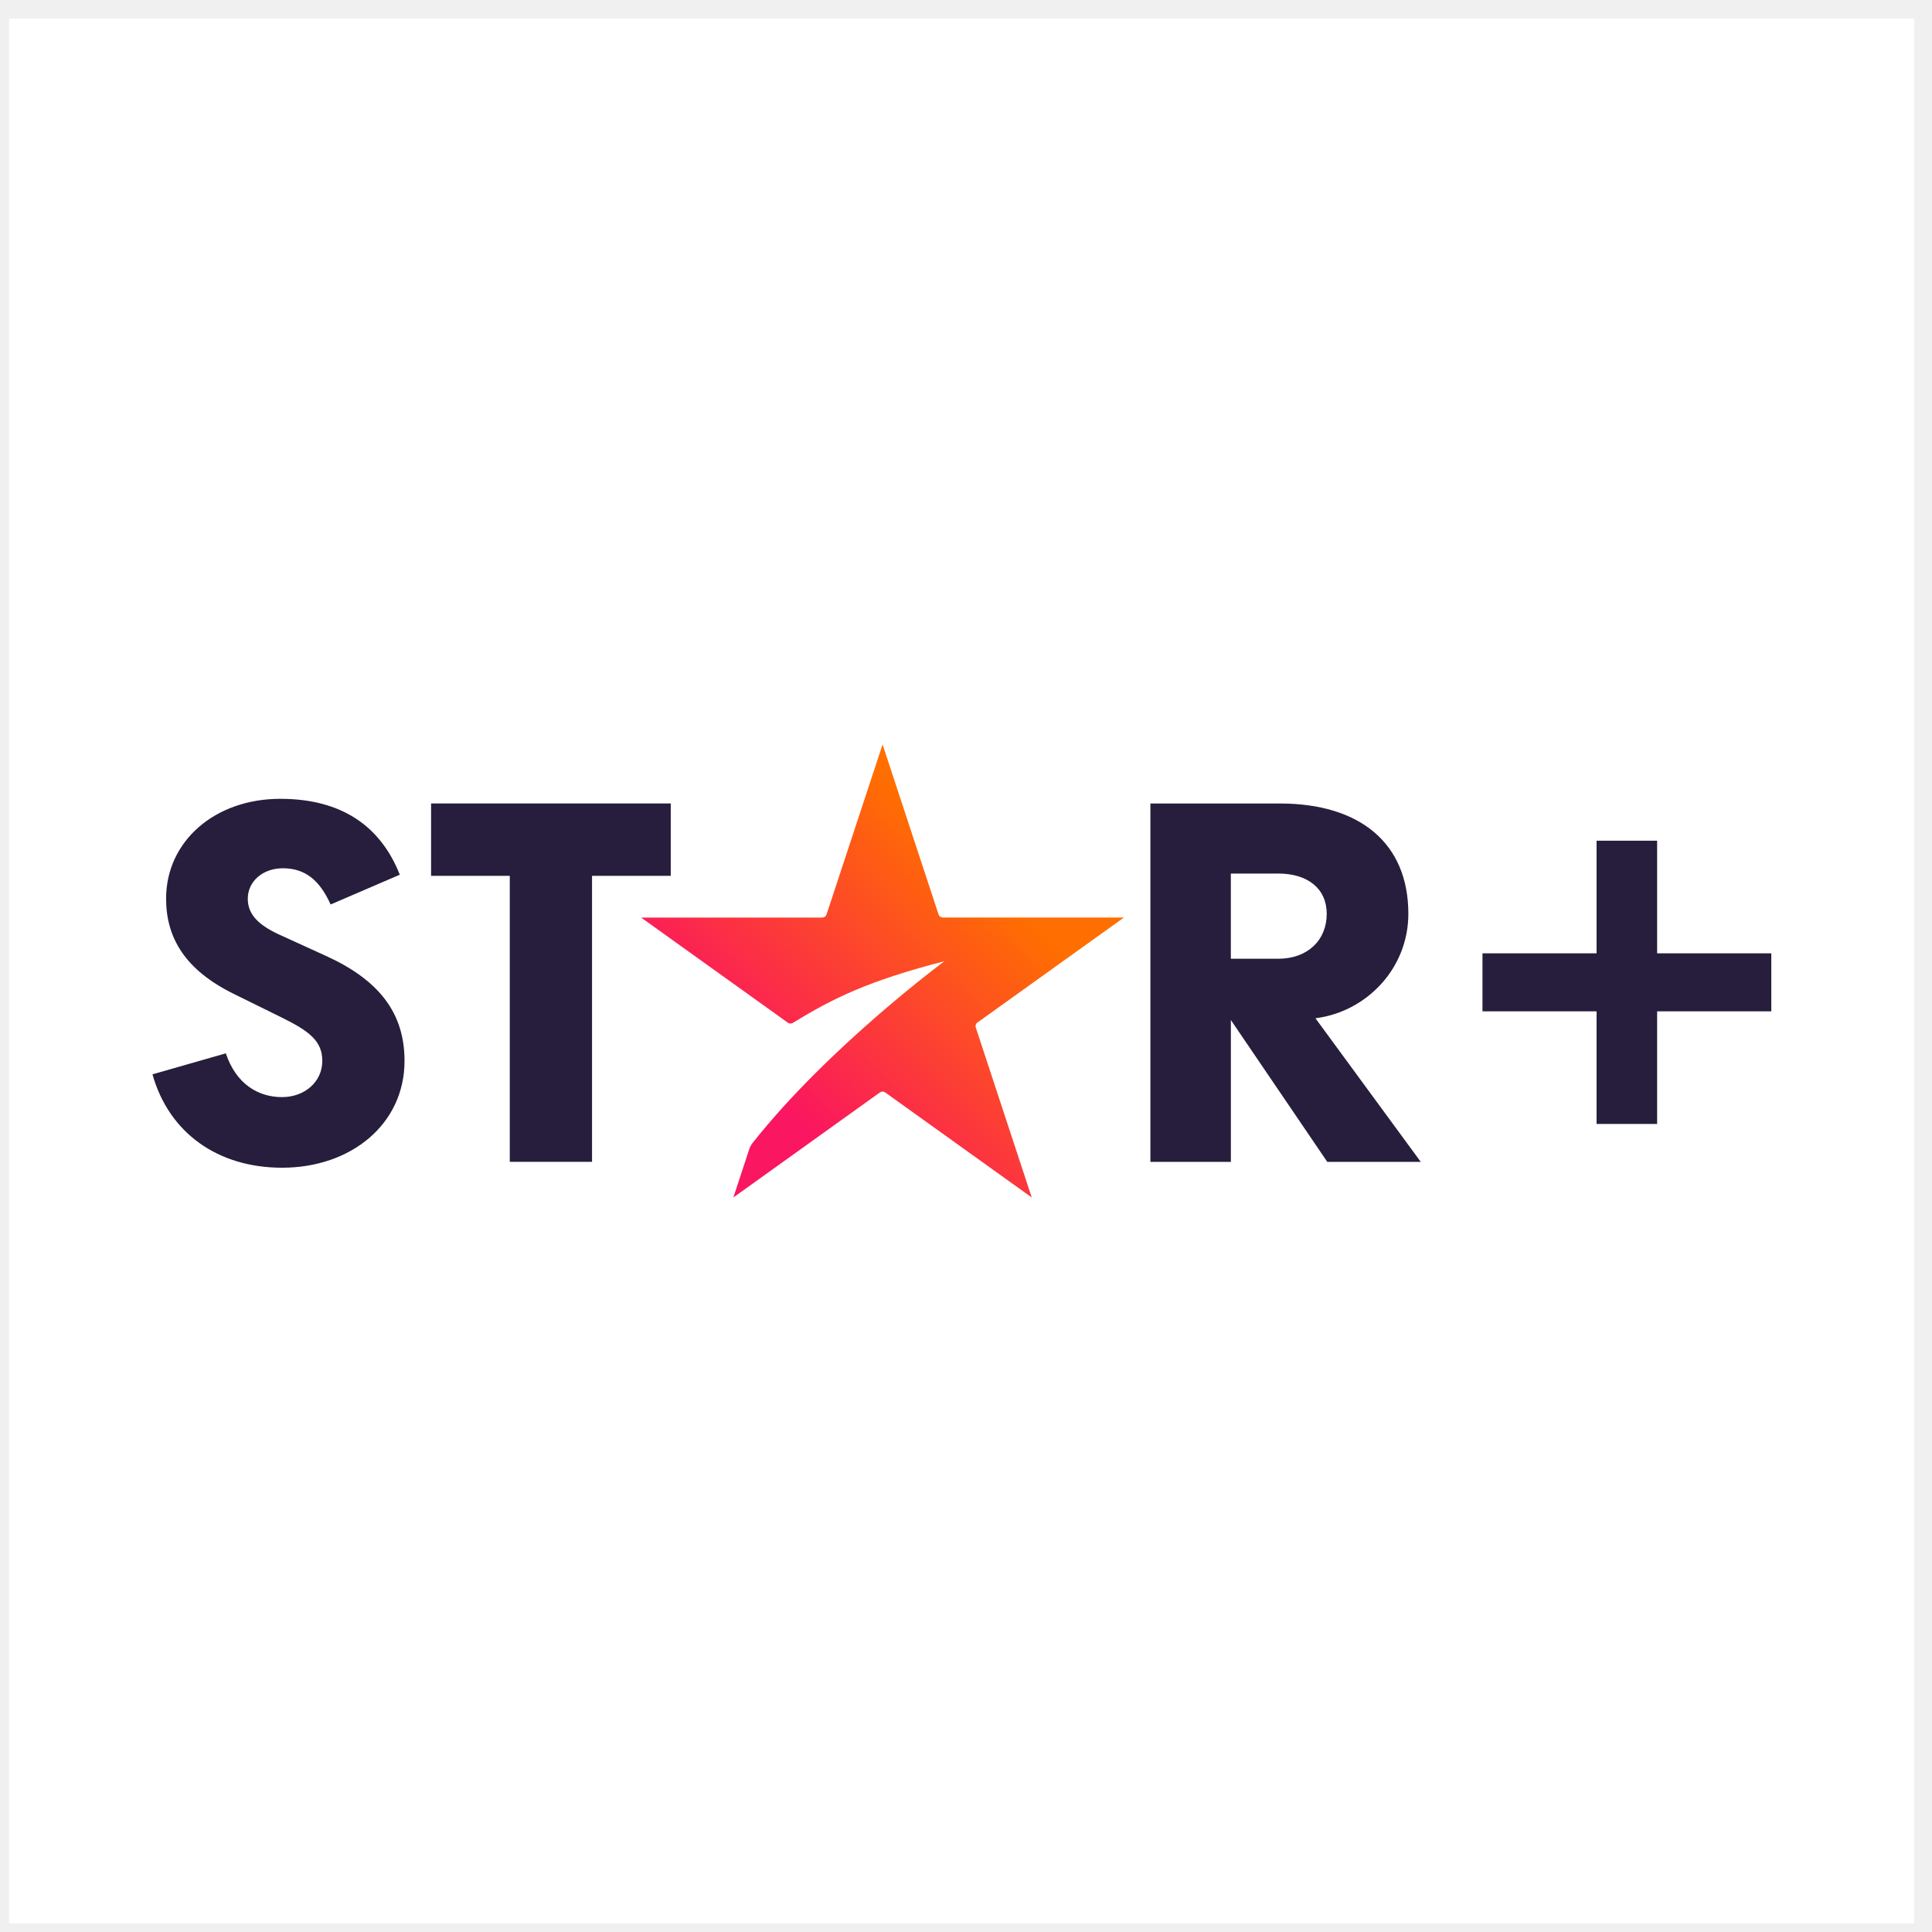
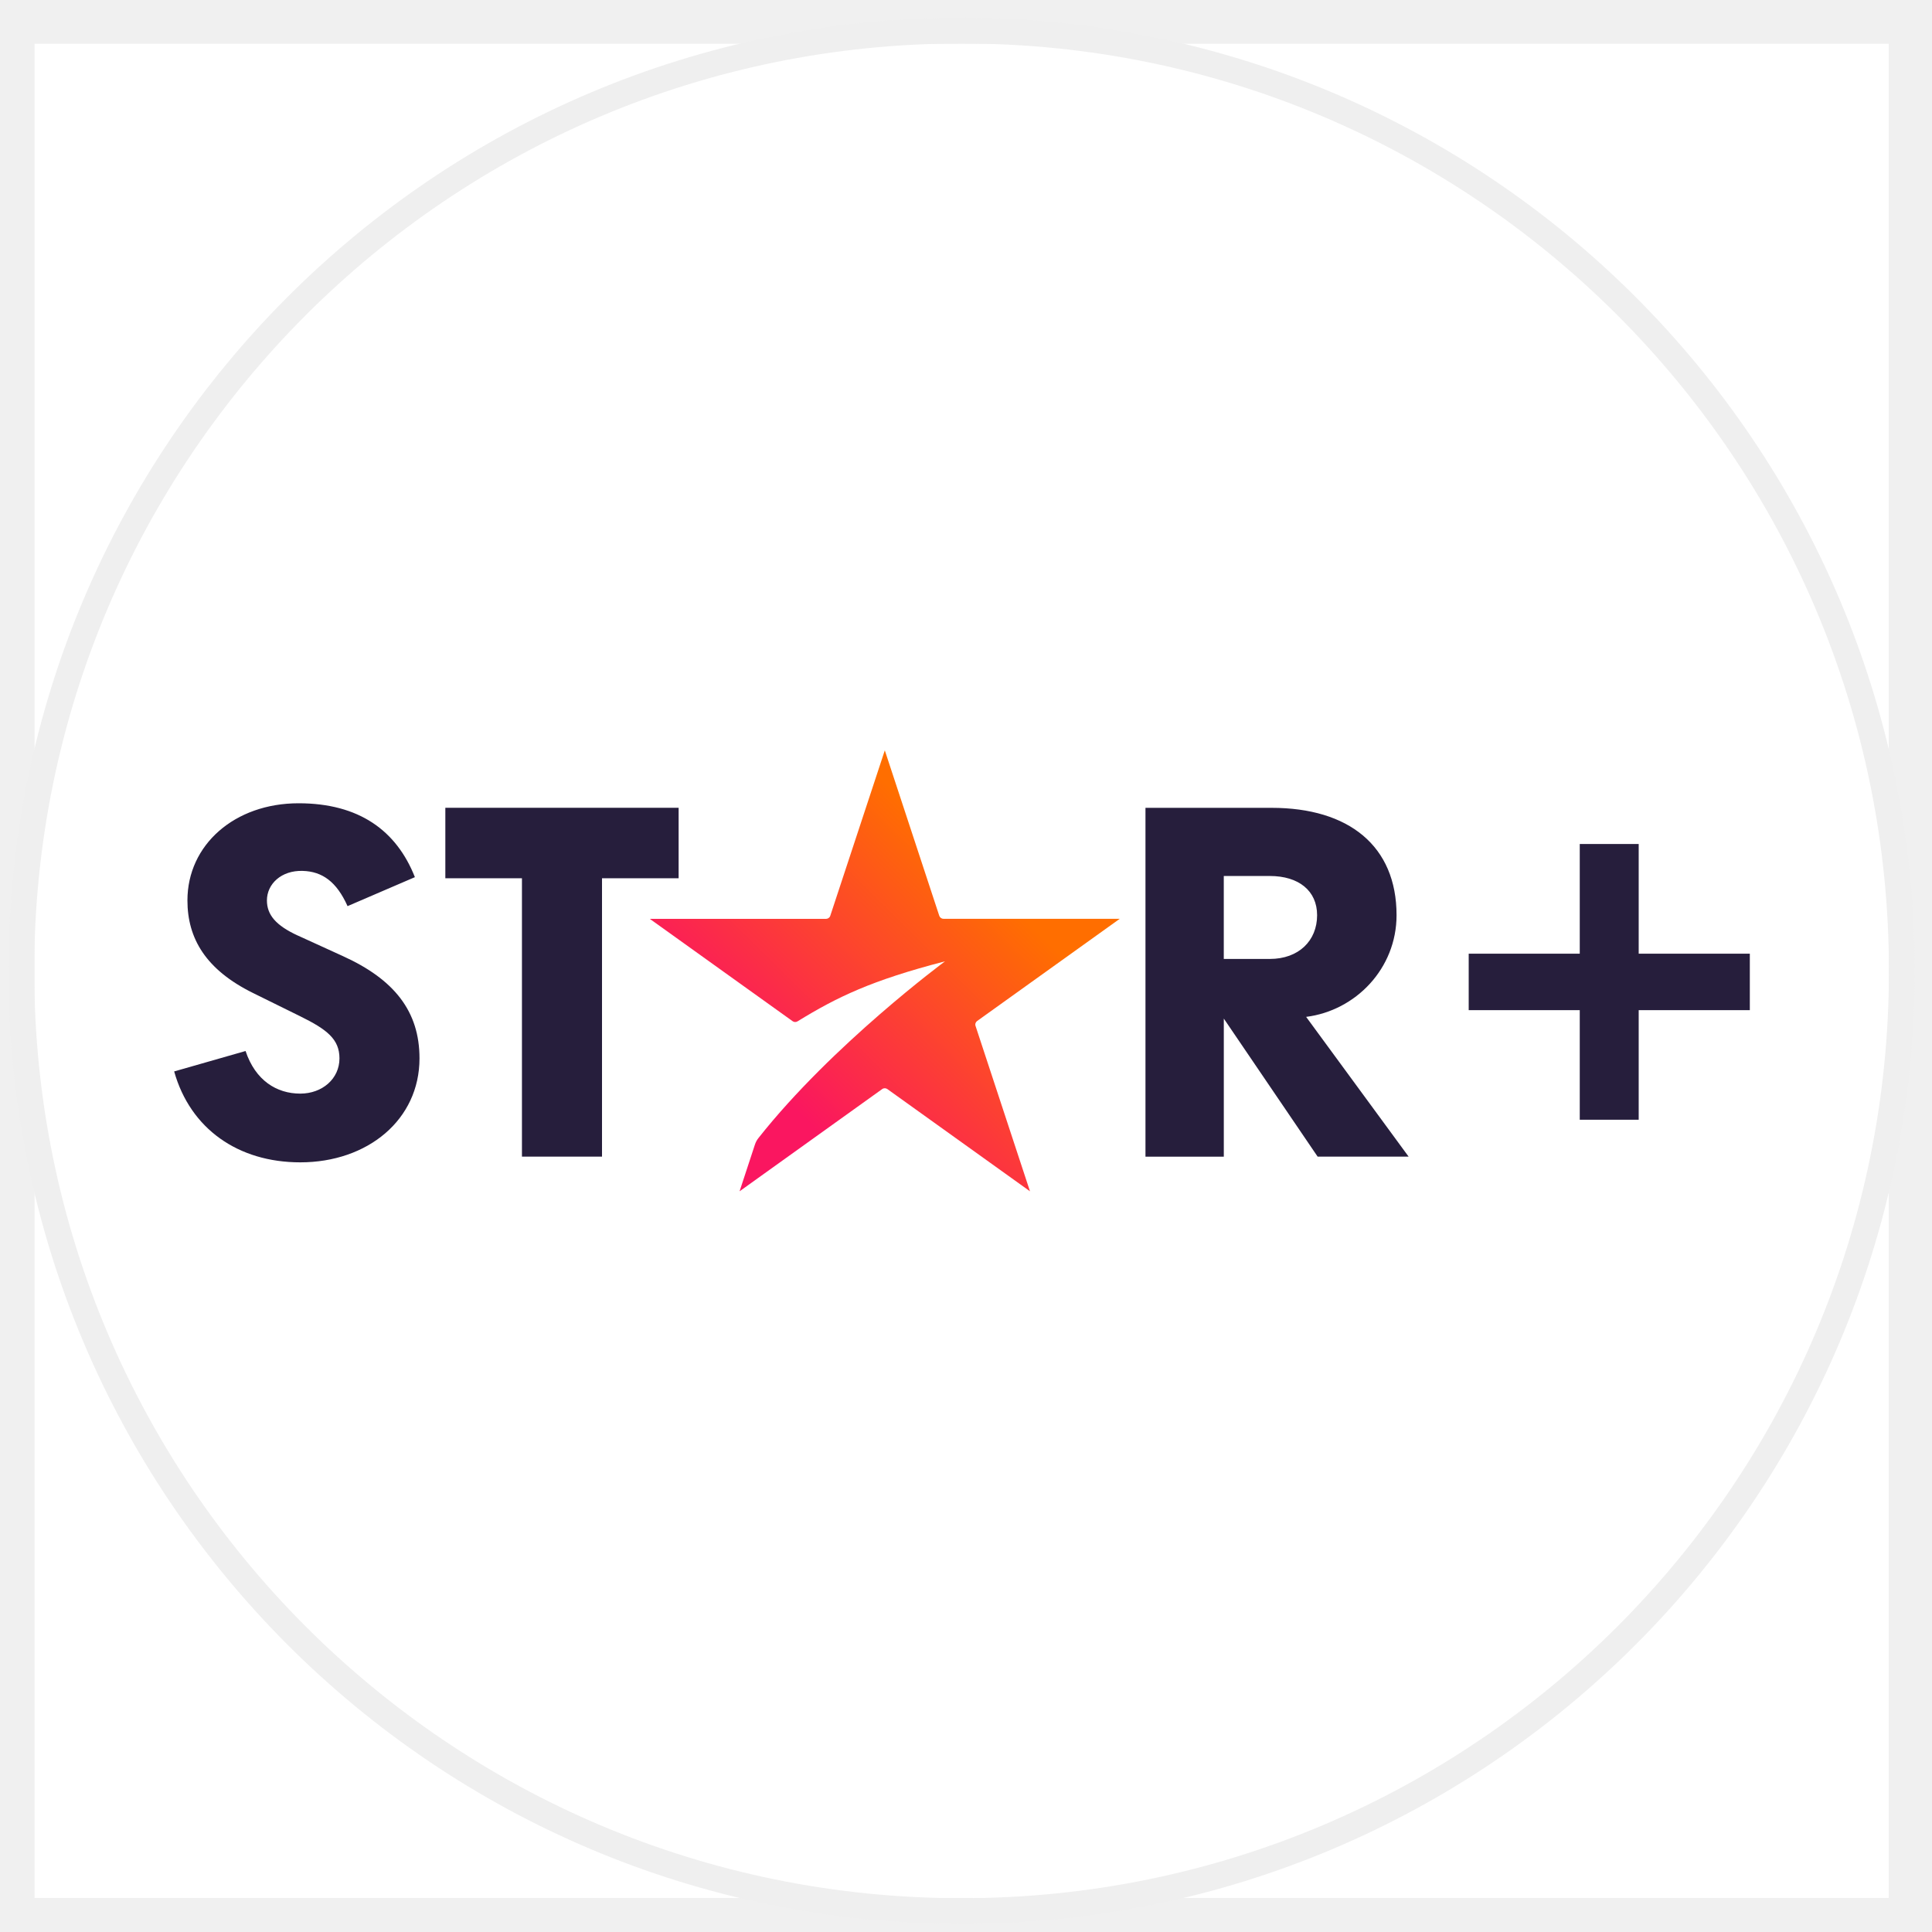
- <svg xmlns="http://www.w3.org/2000/svg" width="73" height="73" viewBox="0 0 73 73" fill="none">
-   <g clip-path="url(#clip0_1_226)">
-     <mask id="mask0_1_226" style="mask-type:alpha" maskUnits="userSpaceOnUse" x="0" y="0" width="73" height="73">
-       <path d="M72.328 0.688H0.328V72.688H72.328V0.688Z" fill="white" />
+ <svg xmlns="http://www.w3.org/2000/svg" width="75" height="75" viewBox="0 0 75 75" fill="none">
+   <g clip-path="url(#clip0_1_225)">
+     <mask id="mask0_1_225" style="mask-type:alpha" maskUnits="userSpaceOnUse" x="1" y="1" width="73" height="73">
+       <path d="M73.328 1.688H1.328V73.688H73.328V1.688Z" fill="white" />
    </mask>
-     <g mask="url(#mask0_1_226)">
-       <path d="M72.328 0.688H0.328V72.688H72.328V0.688Z" fill="white" />
-       <path d="M31.231 34.551C31.22 34.586 31.198 34.616 31.168 34.637C31.138 34.658 31.102 34.67 31.066 34.67H24.225L29.767 38.641C29.795 38.662 29.828 38.673 29.863 38.675C29.897 38.676 29.931 38.666 29.961 38.648C31.493 37.707 32.834 37.055 35.685 36.319C35.685 36.319 31.311 39.55 28.448 43.172C28.384 43.25 28.336 43.34 28.305 43.436L27.71 45.246L33.245 41.279C33.274 41.257 33.31 41.245 33.347 41.245C33.384 41.245 33.419 41.257 33.449 41.279L38.984 45.246L36.87 38.826C36.858 38.792 36.858 38.754 36.87 38.72C36.881 38.686 36.903 38.656 36.933 38.635L42.468 34.668H35.628C35.591 34.668 35.556 34.657 35.526 34.635C35.496 34.614 35.474 34.584 35.462 34.549L33.348 28.129L31.231 34.551Z" fill="url(#paint0_linear_1_226)" />
-       <path d="M66.928 36.021H62.614V31.765H60.326V36.021H56.015V38.213H60.326V42.468H62.614V38.213H66.928V36.021ZM48.296 33.006C49.415 33.006 50.13 33.579 50.13 34.528C50.13 35.519 49.415 36.226 48.296 36.226H46.507V33.007H48.295L48.296 33.006ZM49.704 38.475C51.625 38.233 53.214 36.6 53.214 34.528C53.214 31.837 51.358 30.36 48.363 30.36H43.467V43.902H46.508V38.541L50.151 43.901H53.683L49.704 38.475ZM25.342 30.358H16.288V33.093H19.262V43.9H22.37V33.093H25.344V30.358H25.342ZM10.569 35.322C9.698 34.924 9.362 34.506 9.362 33.954C9.362 33.315 9.921 32.784 10.748 32.808C11.508 32.829 12.067 33.226 12.492 34.176L15.106 33.051C14.392 31.242 12.937 30.183 10.591 30.183C8.11 30.183 6.276 31.793 6.276 33.954C6.276 35.432 6.991 36.645 8.824 37.549L10.657 38.453C11.686 38.961 12.178 39.336 12.178 40.086C12.178 40.881 11.506 41.454 10.657 41.454C9.741 41.454 8.915 40.946 8.533 39.8L5.761 40.593C6.388 42.821 8.244 44.122 10.657 44.122C13.273 44.122 15.285 42.468 15.285 40.086C15.285 38.256 14.302 37.02 12.311 36.116L10.569 35.321V35.322Z" fill="#261E3C" />
+     <g mask="url(#mask0_1_225)">
+       <path d="M73.328 1.688H1.328V73.688H73.328V1.688Z" fill="white" />
+       <path d="M32.231 35.551C32.22 35.586 32.198 35.616 32.168 35.637C32.138 35.658 32.102 35.67 32.066 35.67H25.225L30.767 39.641C30.795 39.662 30.828 39.673 30.863 39.675C30.897 39.676 30.931 39.666 30.961 39.648C32.493 38.707 33.834 38.055 36.685 37.319C36.685 37.319 32.311 40.55 29.448 44.172C29.384 44.25 29.336 44.34 29.305 44.436L28.71 46.246L34.245 42.279C34.274 42.257 34.31 42.245 34.347 42.245C34.384 42.245 34.419 42.257 34.449 42.279L39.984 46.246L37.87 39.826C37.858 39.792 37.858 39.754 37.87 39.72C37.881 39.686 37.903 39.656 37.933 39.635L43.468 35.668H36.628C36.591 35.668 36.556 35.657 36.526 35.635C36.496 35.614 36.474 35.584 36.462 35.549L34.348 29.129L32.231 35.551Z" fill="url(#paint0_linear_1_225)" />
+       <path d="M67.928 37.021H63.614V32.764H61.326V37.021H57.015V39.213H61.326V43.468H63.614V39.213H67.928V37.021ZM49.296 34.006C50.415 34.006 51.13 34.579 51.13 35.528C51.13 36.519 50.415 37.226 49.296 37.226H47.507V34.007H49.295L49.296 34.006ZM50.704 39.475C52.625 39.233 54.214 37.6 54.214 35.528C54.214 32.837 52.358 31.36 49.363 31.36H44.467V44.902H47.508V39.541L51.151 44.901H54.683L50.704 39.475ZM26.342 31.358H17.288V34.093H20.262V44.9H23.37V34.093H26.344V31.358H26.342ZM11.569 36.322C10.698 35.924 10.362 35.506 10.362 34.954C10.362 34.315 10.921 33.784 11.748 33.808C12.508 33.829 13.067 34.226 13.492 35.176L16.106 34.051C15.392 32.242 13.937 31.183 11.591 31.183C9.11 31.183 7.276 32.793 7.276 34.954C7.276 36.432 7.991 37.645 9.824 38.549L11.657 39.453C12.686 39.961 13.178 40.336 13.178 41.086C13.178 41.881 12.506 42.454 11.657 42.454C10.741 42.454 9.915 41.946 9.533 40.8L6.761 41.593C7.388 43.821 9.244 45.122 11.657 45.122C14.273 45.122 16.285 43.468 16.285 41.086C16.285 39.256 15.302 38.02 13.311 37.116L11.569 36.321V36.322Z" fill="#261E3C" />
    </g>
  </g>
+   <rect x="0.828" y="1.188" width="73" height="73" rx="36.5" stroke="#EFEFEF" />
  <defs>
-     <linearGradient id="paint0_linear_1_226" x1="25.056" y1="46.417" x2="41.267" y2="29.986" gradientUnits="userSpaceOnUse">
+     <linearGradient id="paint0_linear_1_225" x1="26.056" y1="47.417" x2="42.267" y2="30.986" gradientUnits="userSpaceOnUse">
      <stop stop-color="#FA1660" />
      <stop offset="0.28" stop-color="#FA1660" />
      <stop offset="0.78" stop-color="#FF6E00" />
      <stop offset="1" stop-color="#FF6E00" />
    </linearGradient>
-     <clipPath id="clip0_1_226">
-       <rect width="72" height="72" fill="white" transform="translate(0.328125 0.6875)" />
+     <clipPath id="clip0_1_225">
+       <rect width="72" height="72" fill="white" transform="translate(1.32812 1.6875)" />
    </clipPath>
  </defs>
</svg>
